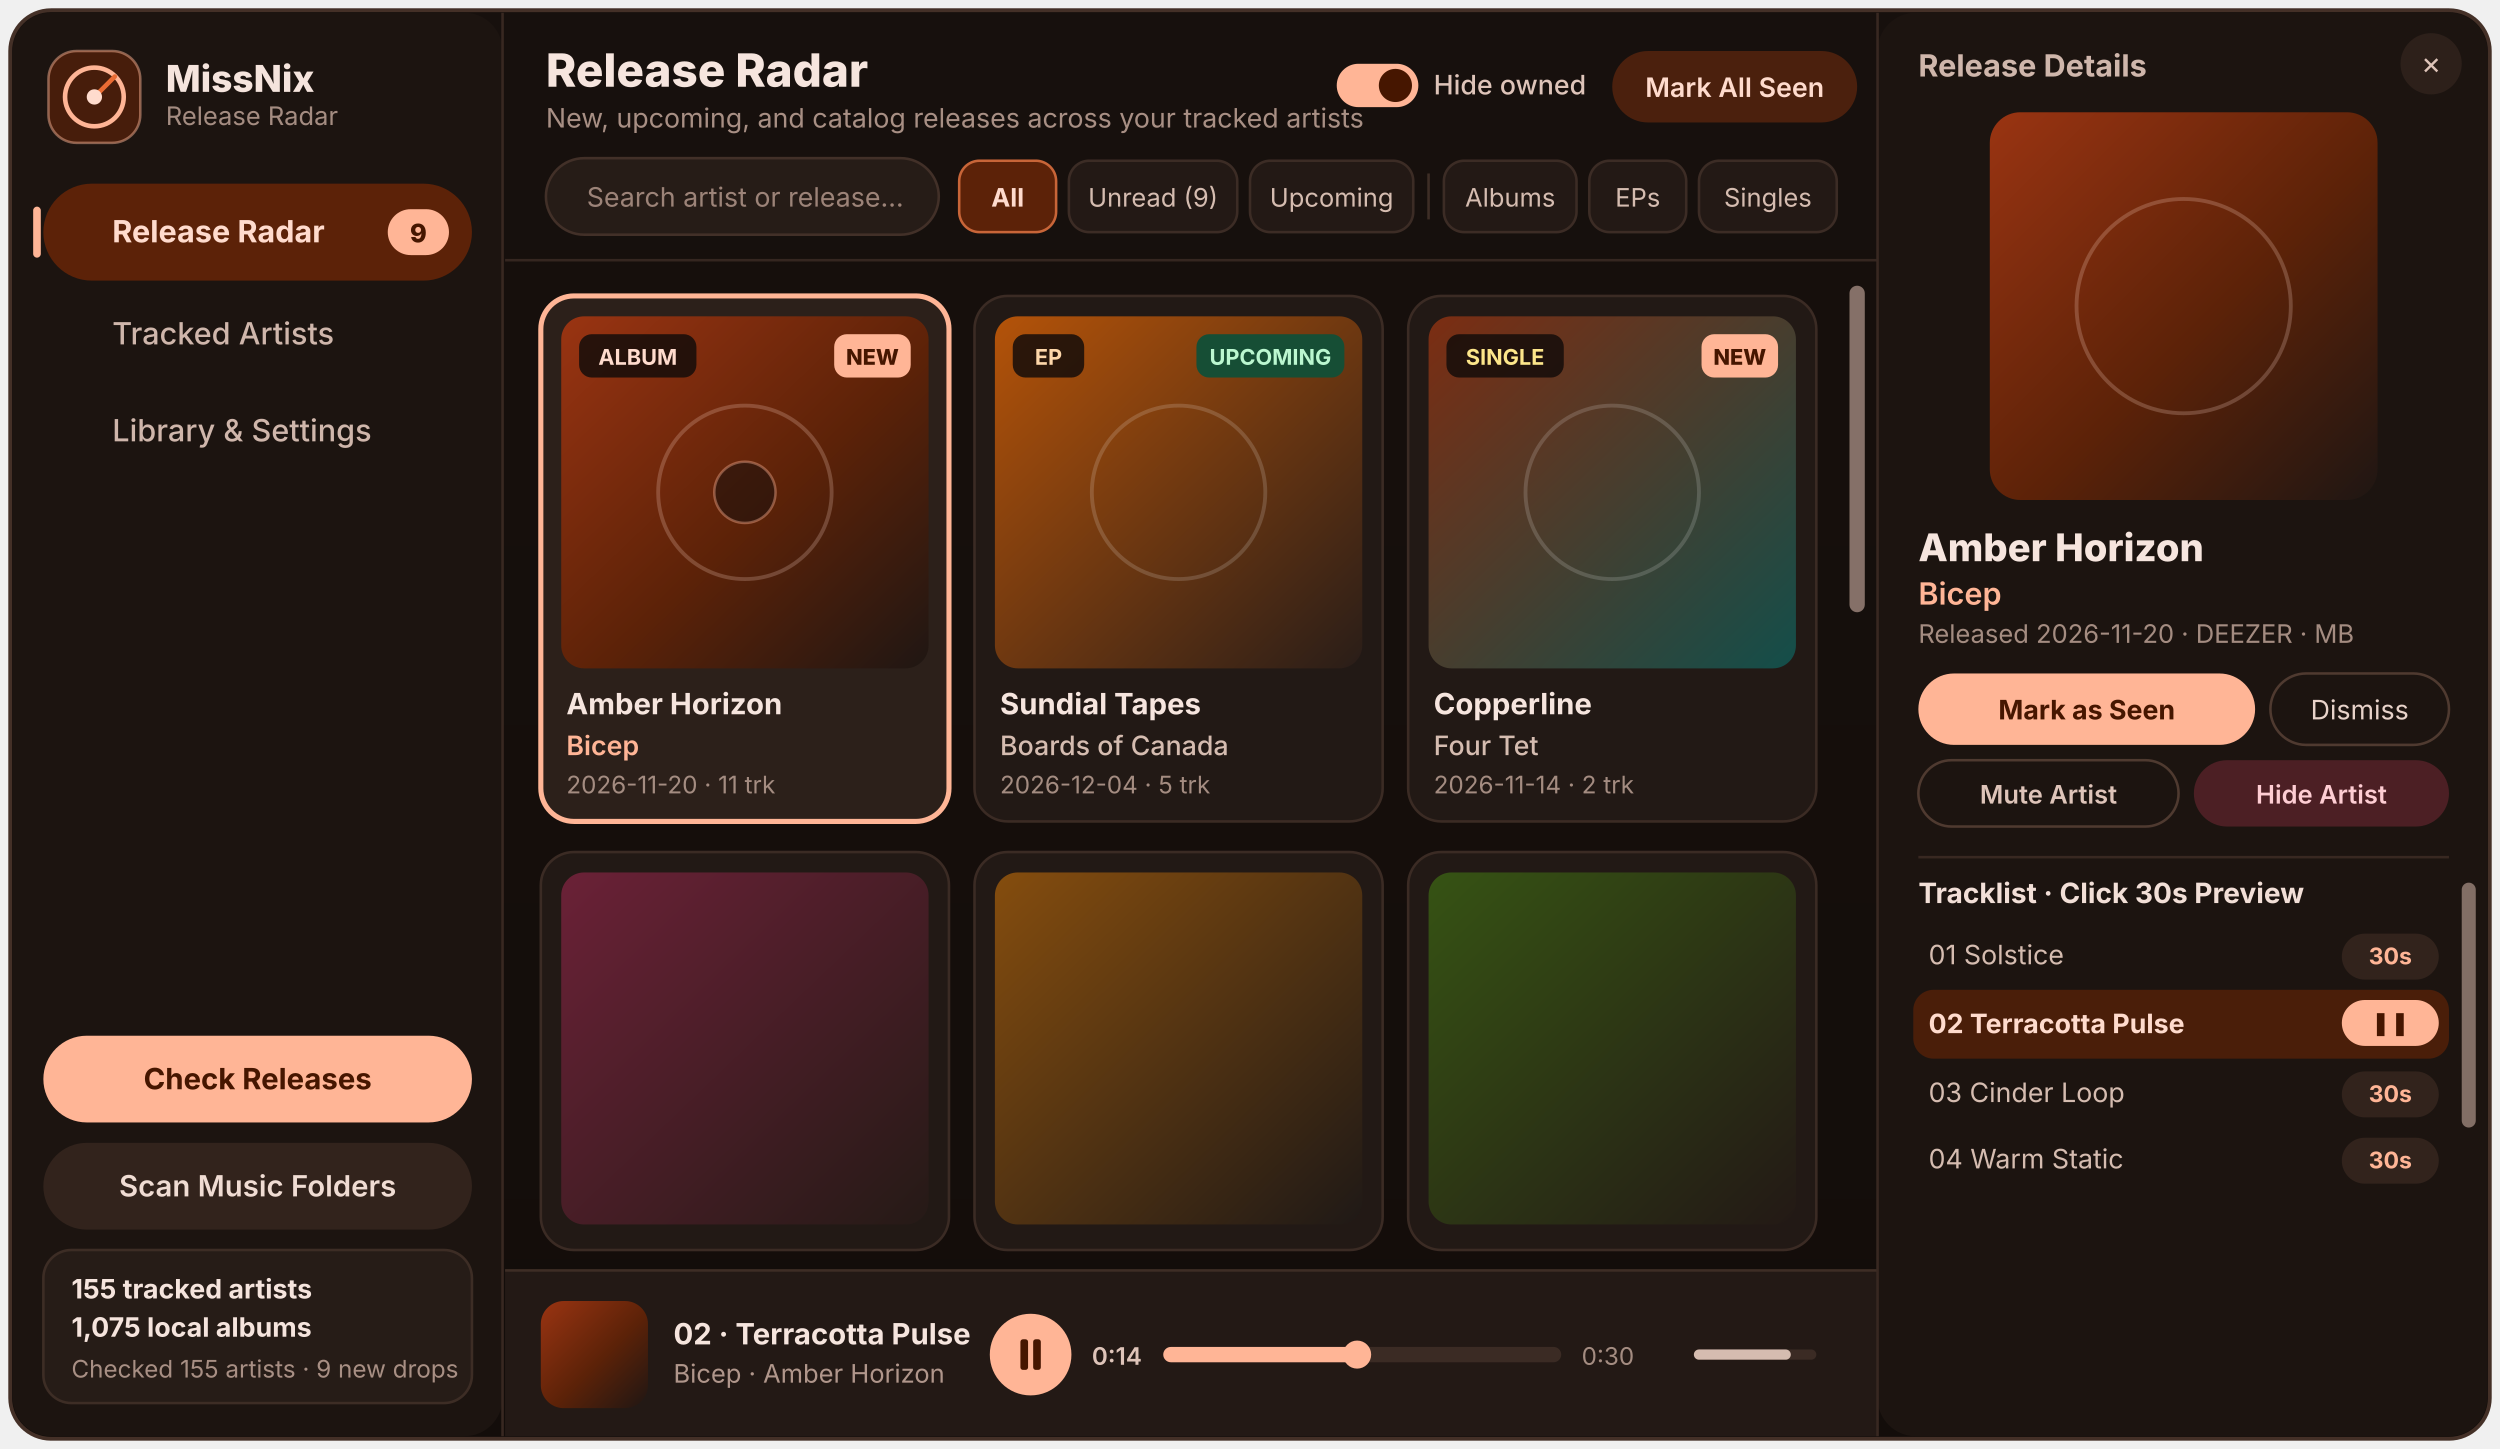
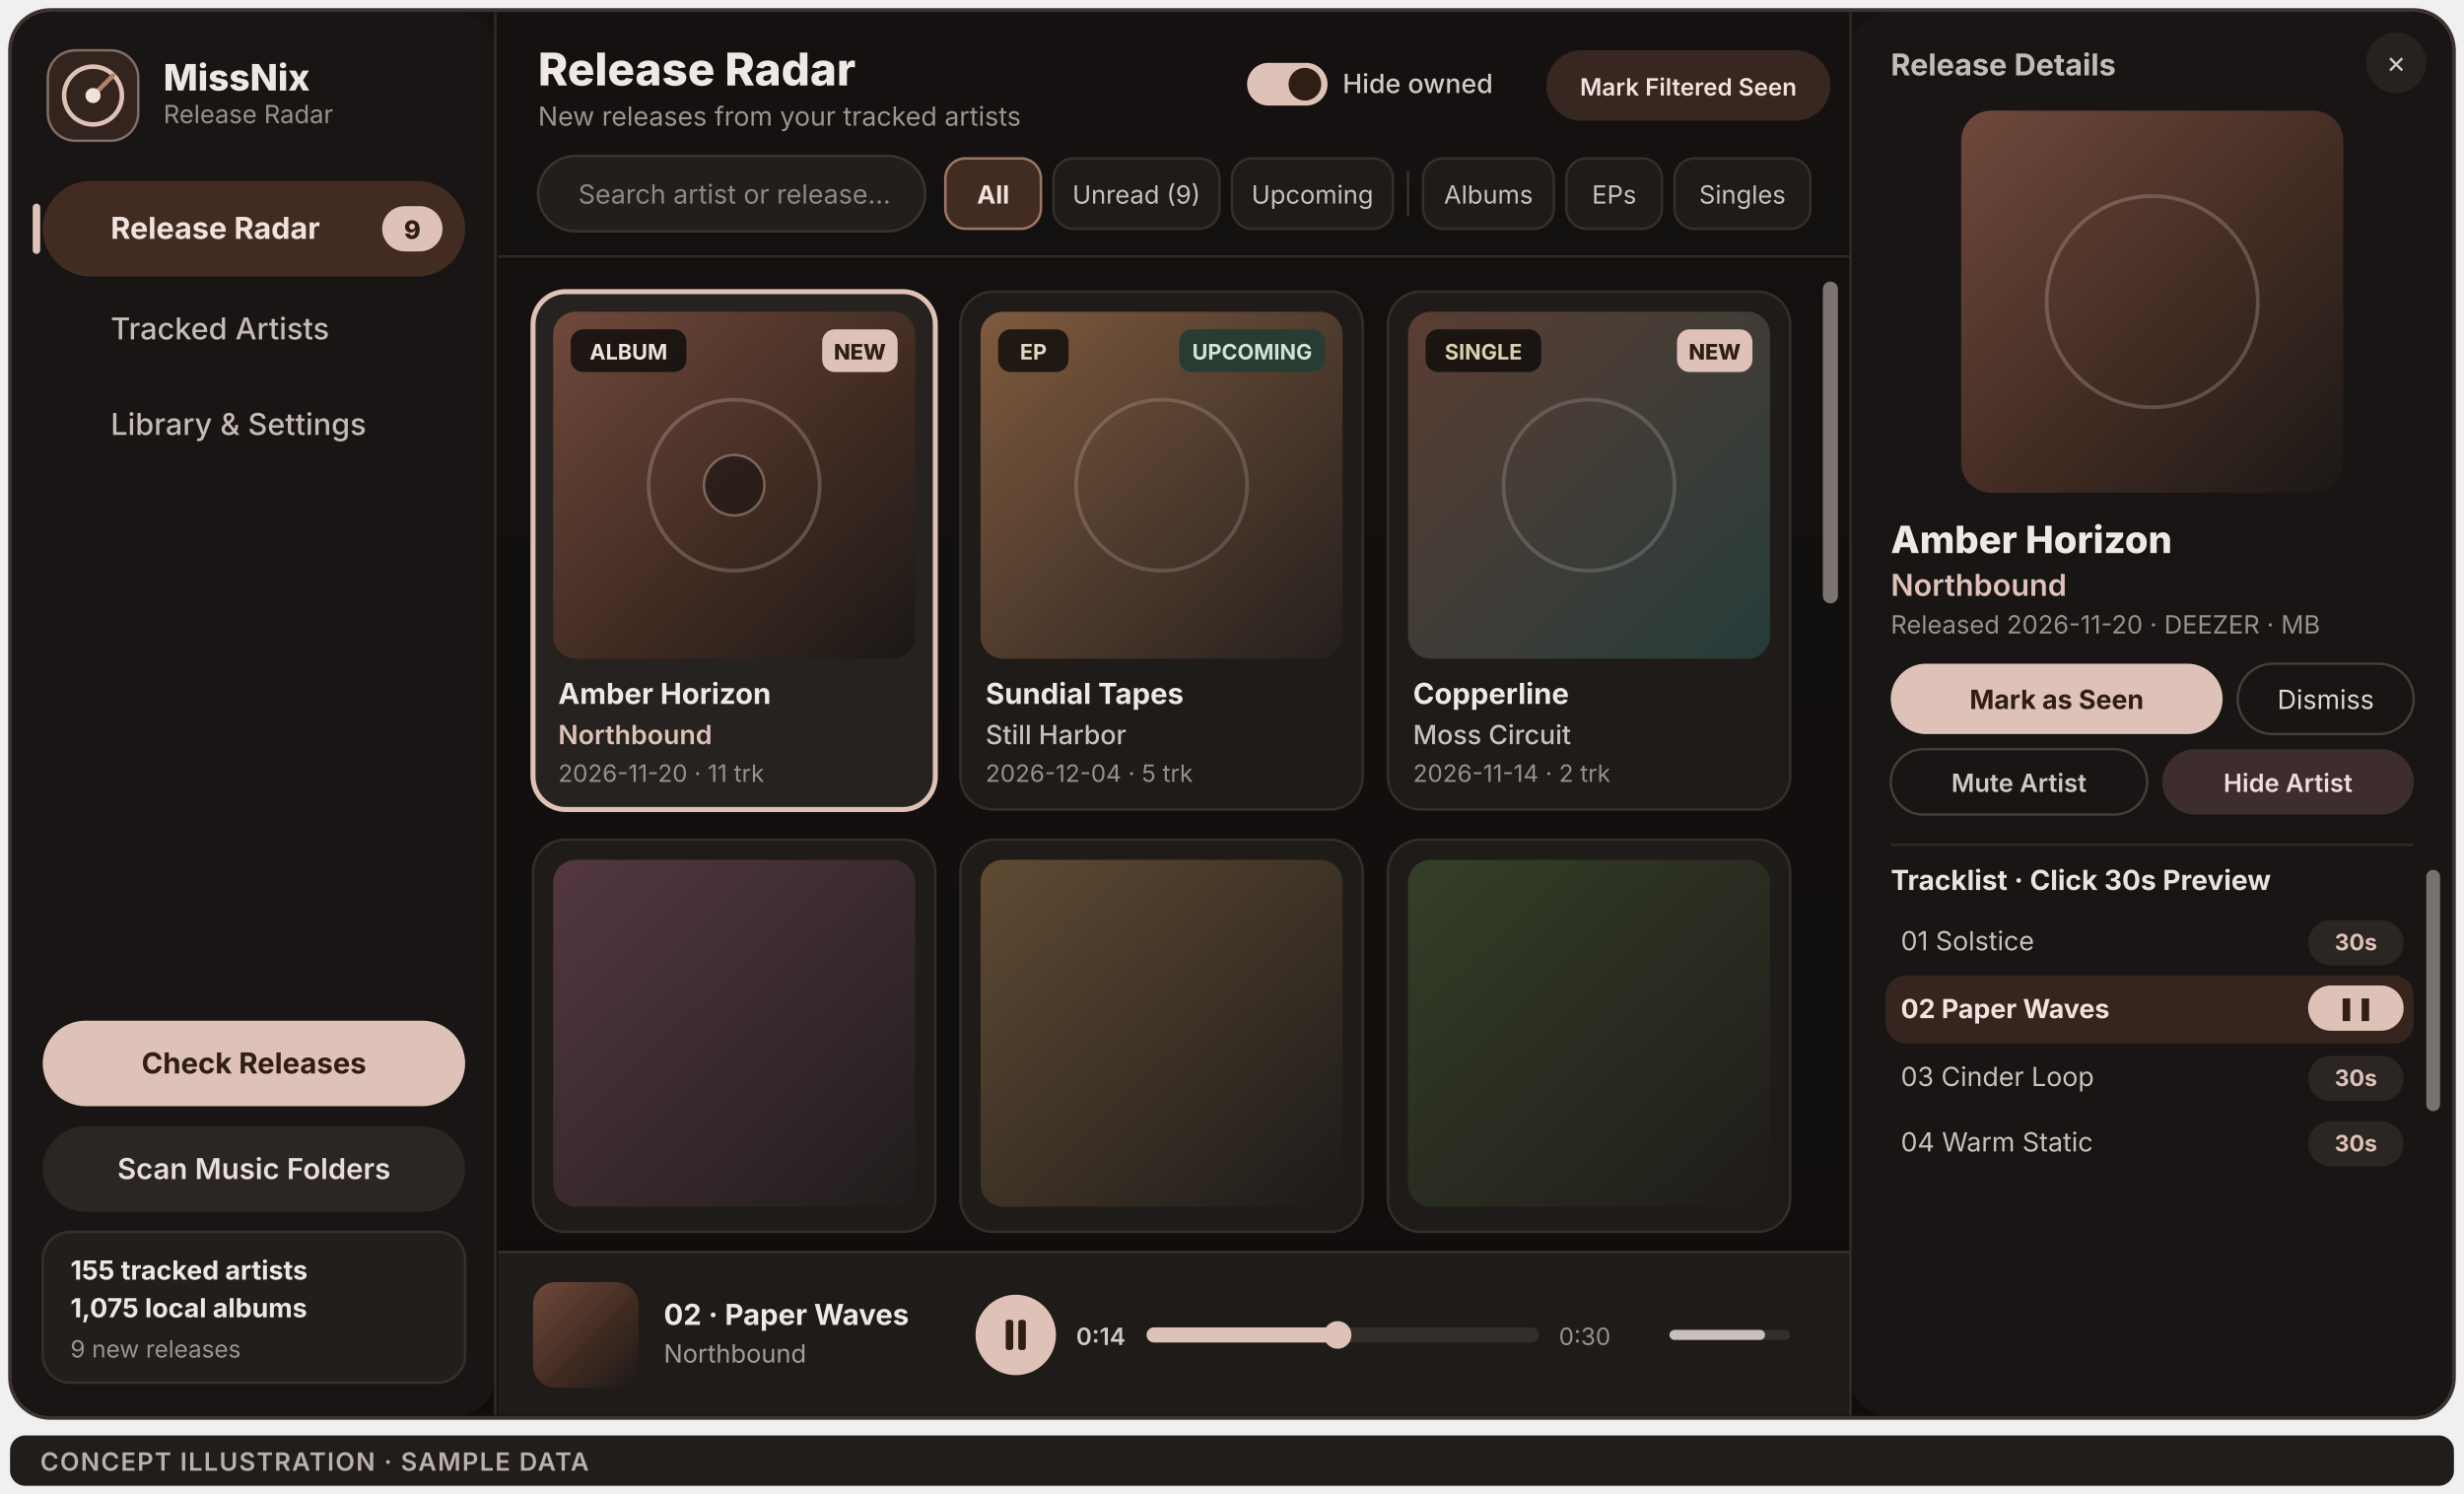
- <svg xmlns="http://www.w3.org/2000/svg" viewBox="0 0 980 568" width="980" height="568" role="img" aria-label="MissNix Desktop Interface in Sunset Copper Theme">
+ <svg xmlns="http://www.w3.org/2000/svg" viewBox="0 0 980 594" width="980" height="594" role="img" aria-label="Illustrated MissNix Release Radar concept with sample data, not a screenshot">
  <defs>
    <linearGradient id="winBg" x1="0" y1="0" x2="0" y2="1">
-       <stop offset="0%" stop-color="#17100d" />
-       <stop offset="100%" stop-color="#130d0a" />
+       <stop offset="0%" stop-color="#141110" />
+       <stop offset="100%" stop-color="#100e0d" />
    </linearGradient>
    <linearGradient id="cov1" x1="0" y1="0" x2="1" y2="1">
-       <stop offset="0%" stop-color="#9a3412" />
-       <stop offset="55%" stop-color="#5c2208" />
-       <stop offset="100%" stop-color="#1f1613" />
+       <stop offset="0%" stop-color="#70493c" />
+       <stop offset="55%" stop-color="#422c22" />
+       <stop offset="100%" stop-color="#1b1817" />
    </linearGradient>
    <linearGradient id="cov2" x1="0" y1="0" x2="1" y2="1">
-       <stop offset="0%" stop-color="#b45309" />
-       <stop offset="100%" stop-color="#291d18" />
+       <stop offset="0%" stop-color="#7f5a3e" />
+       <stop offset="100%" stop-color="#241f1d" />
    </linearGradient>
    <linearGradient id="cov3" x1="0" y1="0" x2="1" y2="1">
-       <stop offset="0%" stop-color="#7c2d12" />
-       <stop offset="100%" stop-color="#134e4a" />
+       <stop offset="0%" stop-color="#5b3d33" />
+       <stop offset="100%" stop-color="#253c3a" />
    </linearGradient>
    <linearGradient id="cov4" x1="0" y1="0" x2="1" y2="1">
-       <stop offset="0%" stop-color="#6b2137" />
-       <stop offset="100%" stop-color="#251a16" />
+       <stop offset="0%" stop-color="#543840" />
+       <stop offset="100%" stop-color="#201c1b" />
    </linearGradient>
    <linearGradient id="cov5" x1="0" y1="0" x2="1" y2="1">
-       <stop offset="0%" stop-color="#854d0e" />
-       <stop offset="100%" stop-color="#1f1916" />
+       <stop offset="0%" stop-color="#604b33" />
+       <stop offset="100%" stop-color="#1c1a19" />
    </linearGradient>
    <linearGradient id="cov6" x1="0" y1="0" x2="1" y2="1">
-       <stop offset="0%" stop-color="#365314" />
-       <stop offset="100%" stop-color="#231915" />
+       <stop offset="0%" stop-color="#343f28" />
+       <stop offset="100%" stop-color="#1f1b19" />
    </linearGradient>
  </defs>
-   <rect x="4" y="4" width="972" height="560" rx="16" fill="url(#winBg)" stroke="#443027" stroke-width="1.5" />
+   <rect x="4" y="4" width="972" height="560" rx="16" fill="url(#winBg)" stroke="#3b3330" stroke-width="1.5" />
  <g font-family="Inter, system-ui, -apple-system, Segoe UI, Roboto, sans-serif">
-     <rect x="5" y="5" width="192" height="558" rx="15" fill="#1c1410" />
-     <line x1="197" y1="5" x2="197" y2="563" stroke="#382821" />
-     <rect x="19" y="20" width="36" height="36" rx="11" fill="#471d0b" stroke="#ffb596" stroke-opacity="0.48" />
-     <circle cx="37" cy="38" r="11.5" fill="none" stroke="#ffb596" stroke-width="1.8" />
-     <line x1="37" y1="38" x2="45" y2="30" stroke="#ea6c34" stroke-width="1.8" stroke-linecap="round" />
-     <circle cx="37" cy="38" r="3" fill="#ffdbcd" />
-     <text x="65" y="36" font-size="14.5" font-weight="800" fill="#f5e4dd">MissNix</text>
-     <text x="65" y="49" font-size="10" fill="#a48c81">Release Radar</text>
-     <rect x="17" y="72" width="168" height="38" rx="19" fill="#5c2208" />
-     <rect x="13" y="81" width="3" height="20" rx="1.5" fill="#ffb596" />
-     <text x="44" y="95" font-size="12" font-weight="700" fill="#ffdbcd">Release Radar</text>
-     <rect x="152" y="82" width="24" height="18" rx="9" fill="#ffb596" />
-     <text x="164" y="95" font-size="10" font-weight="800" fill="#461600" text-anchor="middle">9</text>
-     <text x="44" y="135" font-size="12" font-weight="500" fill="#cfb6ab">Tracked Artists</text>
-     <text x="44" y="173" font-size="12" font-weight="500" fill="#cfb6ab">Library &amp; Settings</text>
-     <rect x="17" y="406" width="168" height="34" rx="17" fill="#ffb596" />
-     <text x="101" y="427" font-size="11.5" font-weight="700" fill="#461600" text-anchor="middle">Check Releases</text>
-     <rect x="17" y="448" width="168" height="34" rx="17" fill="#32231c" />
-     <text x="101" y="469" font-size="11.5" font-weight="600" fill="#f0dcd3" text-anchor="middle">Scan Music Folders</text>
-     <rect x="17" y="490" width="168" height="60" rx="11" fill="#261c17" stroke="#3d2d25" />
-     <text x="28" y="509" font-size="10.5" font-weight="700" fill="#f5e4dd">155 tracked artists</text>
-     <text x="28" y="524" font-size="10.5" font-weight="700" fill="#f5e4dd">1,075 local albums</text>
-     <text x="28" y="540" font-size="9.5" fill="#a88f84">Checked 155 artists · 9 new drops</text>
-     <text x="214" y="34" font-size="18" font-weight="800" fill="#f6e5de">Release Radar</text>
-     <text x="214" y="50" font-size="10.5" fill="#a88f84">New, upcoming, and catalog releases across your tracked artists</text>
-     <rect x="524" y="25" width="32" height="17" rx="8.5" fill="#ffb596" />
-     <circle cx="547" cy="33.5" r="6.5" fill="#461600" />
-     <text x="562" y="37" font-size="10.5" font-weight="500" fill="#dec4b9">Hide owned</text>
-     <rect x="632" y="20" width="96" height="28" rx="14" fill="#4b200d" />
-     <text x="680" y="38" font-size="10.5" font-weight="600" fill="#ffdbcd" text-anchor="middle">Mark All Seen</text>
-     <rect x="214" y="62" width="154" height="30" rx="15" fill="#261c17" stroke="#423028" />
-     <text x="230" y="81" font-size="10.5" fill="#9c8378">Search artist or release...</text>
-     <rect x="376" y="63" width="38" height="28" rx="8" fill="#5c2208" stroke="#c86538" />
-     <text x="395" y="81" font-size="10" font-weight="700" fill="#ffdbcd" text-anchor="middle">All</text>
-     <rect x="419" y="63" width="66" height="28" rx="8" fill="#231915" stroke="#3c2c25" />
-     <text x="452" y="81" font-size="10" fill="#d5bcb0" text-anchor="middle">Unread (9)</text>
-     <rect x="490" y="63" width="64" height="28" rx="8" fill="#231915" stroke="#3c2c25" />
-     <text x="522" y="81" font-size="10" fill="#d5bcb0" text-anchor="middle">Upcoming</text>
-     <line x1="560" y1="68" x2="560" y2="86" stroke="#3e2e26" />
-     <rect x="566" y="63" width="52" height="28" rx="8" fill="#231915" stroke="#3c2c25" />
-     <text x="592" y="81" font-size="10" fill="#d5bcb0" text-anchor="middle">Albums</text>
-     <rect x="623" y="63" width="38" height="28" rx="8" fill="#231915" stroke="#3c2c25" />
-     <text x="642" y="81" font-size="10" fill="#d5bcb0" text-anchor="middle">EPs</text>
-     <rect x="666" y="63" width="54" height="28" rx="8" fill="#231915" stroke="#3c2c25" />
-     <text x="693" y="81" font-size="10" fill="#d5bcb0" text-anchor="middle">Singles</text>
-     <line x1="198" y1="102" x2="736" y2="102" stroke="#352620" />
+     <rect x="5" y="5" width="192" height="558" rx="15" fill="#181514" />
+     <line x1="197" y1="5" x2="197" y2="563" stroke="#312b28" />
+     <rect x="19" y="20" width="36" height="36" rx="11" fill="#34241e" stroke="#dec2b7" stroke-opacity="0.48" />
+     <circle cx="37" cy="38" r="11.5" fill="none" stroke="#dec2b7" stroke-width="1.8" />
+     <line x1="37" y1="38" x2="45" y2="30" stroke="#b2826c" stroke-width="1.8" stroke-linecap="round" />
+     <circle cx="37" cy="38" r="3" fill="#f0e2dc" />
+     <text x="65" y="36" font-size="14.5" font-weight="800" fill="#eee7e4">MissNix</text>
+     <text x="65" y="49" font-size="10" fill="#99908c">Release Radar</text>
+     <rect x="17" y="72" width="168" height="38" rx="19" fill="#422c22" />
+     <rect x="13" y="81" width="3" height="20" rx="1.5" fill="#dec2b7" />
+     <text x="44" y="95" font-size="12" font-weight="700" fill="#f0e2dc">Release Radar</text>
+     <rect x="152" y="82" width="24" height="18" rx="9" fill="#dec2b7" />
+     <text x="164" y="95" font-size="10" font-weight="800" fill="#301e16" text-anchor="middle">9</text>
+     <text x="44" y="135" font-size="12" font-weight="500" fill="#c4bab6">Tracked Artists</text>
+     <text x="44" y="173" font-size="12" font-weight="500" fill="#c4bab6">Library &amp; Settings</text>
+     <rect x="17" y="406" width="168" height="34" rx="17" fill="#dec2b7" />
+     <text x="101" y="427" font-size="11.5" font-weight="700" fill="#301e16" text-anchor="middle">Check Releases</text>
+     <rect x="17" y="448" width="168" height="34" rx="17" fill="#2b2523" />
+     <text x="101" y="469" font-size="11.5" font-weight="600" fill="#e7dfdc" text-anchor="middle">Scan Music Folders</text>
+     <rect x="17" y="490" width="168" height="60" rx="11" fill="#211e1c" stroke="#362f2c" />
+     <text x="28" y="509" font-size="10.5" font-weight="700" fill="#eee7e4">155 tracked artists</text>
+     <text x="28" y="524" font-size="10.5" font-weight="700" fill="#eee7e4">1,075 local albums</text>
+     <text x="28" y="540" font-size="9.5" fill="#9d938f">9 new releases</text>
+     <text x="214" y="34" font-size="18" font-weight="800" fill="#efe8e5">Release Radar</text>
+     <text x="214" y="50" font-size="10.5" fill="#9d938f">New releases from your tracked artists</text>
+     <rect x="496" y="25" width="32" height="17" rx="8.5" fill="#dec2b7" />
+     <circle cx="519" cy="33.5" r="6.5" fill="#301e16" />
+     <text x="534" y="37" font-size="10.5" font-weight="500" fill="#d3c9c4">Hide owned</text>
+     <rect x="615" y="20" width="113" height="28" rx="14" fill="#382720" />
+     <text x="671.5" y="38" font-size="9.5" font-weight="600" fill="#f0e2dc" text-anchor="middle">Mark Filtered Seen</text>
+     <rect x="214" y="62" width="154" height="30" rx="15" fill="#211e1c" stroke="#3a3330" />
+     <text x="230" y="81" font-size="10.5" fill="#918783">Search artist or release...</text>
+     <rect x="376" y="63" width="38" height="28" rx="8" fill="#422c22" stroke="#9b7665" />
+     <text x="395" y="81" font-size="10" font-weight="700" fill="#f0e2dc" text-anchor="middle">All</text>
+     <rect x="419" y="63" width="66" height="28" rx="8" fill="#1f1b19" stroke="#352f2c" />
+     <text x="452" y="81" font-size="10" fill="#cac0bb" text-anchor="middle">Unread (9)</text>
+     <rect x="490" y="63" width="64" height="28" rx="8" fill="#1f1b19" stroke="#352f2c" />
+     <text x="522" y="81" font-size="10" fill="#cac0bb" text-anchor="middle">Upcoming</text>
+     <line x1="560" y1="68" x2="560" y2="86" stroke="#37302d" />
+     <rect x="566" y="63" width="52" height="28" rx="8" fill="#1f1b19" stroke="#352f2c" />
+     <text x="592" y="81" font-size="10" fill="#cac0bb" text-anchor="middle">Albums</text>
+     <rect x="623" y="63" width="38" height="28" rx="8" fill="#1f1b19" stroke="#352f2c" />
+     <text x="642" y="81" font-size="10" fill="#cac0bb" text-anchor="middle">EPs</text>
+     <rect x="666" y="63" width="54" height="28" rx="8" fill="#1f1b19" stroke="#352f2c" />
+     <text x="693" y="81" font-size="10" fill="#cac0bb" text-anchor="middle">Singles</text>
+     <line x1="198" y1="102" x2="736" y2="102" stroke="#2e2927" />
    <g transform="translate(212, 116)">
-       <rect width="160" height="206" rx="13" fill="#2c201a" stroke="#ffb596" stroke-width="2" />
+       <rect width="160" height="206" rx="13" fill="#262220" stroke="#dec2b7" stroke-width="2" />
      <rect x="8" y="8" width="144" height="138" rx="9" fill="url(#cov1)" />
-       <circle cx="80" cy="77" r="34" fill="none" stroke="#ffdbcd" stroke-opacity="0.22" stroke-width="1.5" />
-       <circle cx="80" cy="77" r="12" fill="#17100d" fill-opacity="0.55" stroke="#ffb596" stroke-opacity="0.4" />
-       <rect x="15" y="15" width="46" height="17" rx="5" fill="#140d0a" fill-opacity="0.84" />
-       <text x="38" y="27" font-size="8.5" font-weight="700" fill="#ffdbcd" text-anchor="middle">ALBUM</text>
-       <rect x="115" y="15" width="30" height="17" rx="5" fill="#ffb596" />
-       <text x="130" y="27" font-size="8.5" font-weight="800" fill="#461600" text-anchor="middle">NEW</text>
-       <text x="10" y="164" font-size="11.5" font-weight="700" fill="#f6e5de">Amber Horizon</text>
-       <text x="10" y="180" font-size="10.5" font-weight="600" fill="#ffb596">Bicep</text>
-       <text x="10" y="195" font-size="9.5" fill="#a48c81">2026-11-20 · 11 trk</text>
+       <circle cx="80" cy="77" r="34" fill="none" stroke="#f0e2dc" stroke-opacity="0.22" stroke-width="1.5" />
+       <circle cx="80" cy="77" r="12" fill="#141110" fill-opacity="0.55" stroke="#dec2b7" stroke-opacity="0.4" />
+       <rect x="15" y="15" width="46" height="17" rx="5" fill="#110e0d" fill-opacity="0.84" />
+       <text x="38" y="27" font-size="8.5" font-weight="700" fill="#f0e2dc" text-anchor="middle">ALBUM</text>
+       <rect x="115" y="15" width="30" height="17" rx="5" fill="#dec2b7" />
+       <text x="130" y="27" font-size="8.5" font-weight="800" fill="#301e16" text-anchor="middle">NEW</text>
+       <text x="10" y="164" font-size="11.5" font-weight="700" fill="#efe8e5">Amber Horizon</text>
+       <text x="10" y="180" font-size="10.5" font-weight="600" fill="#dec2b7">Northbound</text>
+       <text x="10" y="195" font-size="9.5" fill="#99908c">2026-11-20 · 11 trk</text>
    </g>
    <g transform="translate(382, 116)">
-       <rect width="160" height="206" rx="13" fill="#221915" stroke="#3b2b24" />
+       <rect width="160" height="206" rx="13" fill="#1e1b19" stroke="#342e2b" />
      <rect x="8" y="8" width="144" height="138" rx="9" fill="url(#cov2)" />
      <circle cx="80" cy="77" r="34" fill="none" stroke="#ffffff" stroke-opacity="0.16" stroke-width="1.5" />
-       <rect x="15" y="15" width="28" height="17" rx="5" fill="#140d0a" fill-opacity="0.84" />
-       <text x="29" y="27" font-size="8.5" font-weight="700" fill="#fed7aa" text-anchor="middle">EP</text>
-       <rect x="87" y="15" width="58" height="17" rx="5" fill="#164e35" />
-       <text x="116" y="27" font-size="8.5" font-weight="700" fill="#bbf7d0" text-anchor="middle">UPCOMING</text>
-       <text x="10" y="164" font-size="11.5" font-weight="700" fill="#f6e5de">Sundial Tapes</text>
-       <text x="10" y="180" font-size="10.5" font-weight="500" fill="#d5bcb0">Boards of Canada</text>
-       <text x="10" y="195" font-size="9.5" fill="#a48c81">2026-12-04 · 5 trk</text>
+       <rect x="15" y="15" width="28" height="17" rx="5" fill="#110e0d" fill-opacity="0.84" />
+       <text x="29" y="27" font-size="8.5" font-weight="700" fill="#e4d5c4" text-anchor="middle">EP</text>
+       <rect x="87" y="15" width="58" height="17" rx="5" fill="#273d33" />
+       <text x="116" y="27" font-size="8.5" font-weight="700" fill="#cee4d6" text-anchor="middle">UPCOMING</text>
+       <text x="10" y="164" font-size="11.5" font-weight="700" fill="#efe8e5">Sundial Tapes</text>
+       <text x="10" y="180" font-size="10.5" font-weight="500" fill="#cac0bb">Still Harbor</text>
+       <text x="10" y="195" font-size="9.5" fill="#99908c">2026-12-04 · 5 trk</text>
    </g>
    <g transform="translate(552, 116)">
-       <rect width="160" height="206" rx="13" fill="#221915" stroke="#3b2b24" />
+       <rect width="160" height="206" rx="13" fill="#1e1b19" stroke="#342e2b" />
      <rect x="8" y="8" width="144" height="138" rx="9" fill="url(#cov3)" />
      <circle cx="80" cy="77" r="34" fill="none" stroke="#ffffff" stroke-opacity="0.16" stroke-width="1.5" />
-       <rect x="15" y="15" width="46" height="17" rx="5" fill="#140d0a" fill-opacity="0.84" />
-       <text x="38" y="27" font-size="8.5" font-weight="700" fill="#fde68a" text-anchor="middle">SINGLE</text>
-       <rect x="115" y="15" width="30" height="17" rx="5" fill="#ffb596" />
-       <text x="130" y="27" font-size="8.5" font-weight="800" fill="#461600" text-anchor="middle">NEW</text>
-       <text x="10" y="164" font-size="11.5" font-weight="700" fill="#f6e5de">Copperline</text>
-       <text x="10" y="180" font-size="10.5" font-weight="500" fill="#d5bcb0">Four Tet</text>
-       <text x="10" y="195" font-size="9.5" fill="#a48c81">2026-11-14 · 2 trk</text>
+       <rect x="15" y="15" width="46" height="17" rx="5" fill="#110e0d" fill-opacity="0.84" />
+       <text x="38" y="27" font-size="8.5" font-weight="700" fill="#d9d1ae" text-anchor="middle">SINGLE</text>
+       <rect x="115" y="15" width="30" height="17" rx="5" fill="#dec2b7" />
+       <text x="130" y="27" font-size="8.5" font-weight="800" fill="#301e16" text-anchor="middle">NEW</text>
+       <text x="10" y="164" font-size="11.5" font-weight="700" fill="#efe8e5">Copperline</text>
+       <text x="10" y="180" font-size="10.5" font-weight="500" fill="#cac0bb">Moss Circuit</text>
+       <text x="10" y="195" font-size="9.5" fill="#99908c">2026-11-14 · 2 trk</text>
    </g>
    <g transform="translate(212, 334)">
-       <rect width="160" height="156" rx="13" fill="#221915" stroke="#3b2b24" />
+       <rect width="160" height="156" rx="13" fill="#1e1b19" stroke="#342e2b" />
      <rect x="8" y="8" width="144" height="138" rx="9" fill="url(#cov4)" />
    </g>
    <g transform="translate(382, 334)">
-       <rect width="160" height="156" rx="13" fill="#221915" stroke="#3b2b24" />
+       <rect width="160" height="156" rx="13" fill="#1e1b19" stroke="#342e2b" />
      <rect x="8" y="8" width="144" height="138" rx="9" fill="url(#cov5)" />
    </g>
    <g transform="translate(552, 334)">
-       <rect width="160" height="156" rx="13" fill="#221915" stroke="#3b2b24" />
+       <rect width="160" height="156" rx="13" fill="#1e1b19" stroke="#342e2b" />
      <rect x="8" y="8" width="144" height="138" rx="9" fill="url(#cov6)" />
    </g>
-     <rect x="725" y="112" width="6" height="128" rx="3" fill="#a48c81" fill-opacity="0.78" />
-     <rect x="198" y="498" width="538" height="65" fill="#231915" />
-     <line x1="198" y1="498" x2="736" y2="498" stroke="#3e2d25" />
+     <rect x="725" y="112" width="6" height="128" rx="3" fill="#99908c" fill-opacity="0.78" />
+     <rect x="198" y="498" width="538" height="65" fill="#1f1b19" />
+     <line x1="198" y1="498" x2="736" y2="498" stroke="#36302d" />
    <rect x="212" y="510" width="42" height="42" rx="9" fill="url(#cov1)" />
-     <text x="264" y="527" font-size="11.5" font-weight="700" fill="#f6e5de">02 · Terracotta Pulse</text>
-     <text x="264" y="542" font-size="10" fill="#b0968b">Bicep · Amber Horizon</text>
-     <circle cx="404" cy="531" r="16" fill="#ffb596" />
-     <rect x="400" y="525" width="3" height="12" rx="1" fill="#461600" />
-     <rect x="405" y="525" width="3" height="12" rx="1" fill="#461600" />
-     <text x="428" y="535" font-size="9.5" font-weight="600" fill="#dec4b9">0:14</text>
-     <rect x="456" y="528" width="156" height="6" rx="3" fill="#3b2b24" />
-     <rect x="456" y="528" width="76" height="6" rx="3" fill="#ffb596" />
-     <circle cx="532" cy="531" r="5.5" fill="#ffb596" />
-     <text x="620" y="535" font-size="9.5" fill="#a48c81">0:30</text>
-     <rect x="664" y="529" width="48" height="4" rx="2" fill="#3b2b24" />
-     <rect x="664" y="529" width="38" height="4" rx="2" fill="#d5bcb0" />
-     <rect x="736" y="5" width="239" height="558" rx="15" fill="#1c1410" />
-     <line x1="736" y1="5" x2="736" y2="563" stroke="#382821" />
-     <text x="752" y="30" font-size="12" font-weight="700" fill="#cfb6ab">Release Details</text>
-     <circle cx="953" cy="25" r="12" fill="#2d201a" />
-     <text x="953" y="29" font-size="12" fill="#dec4b9" text-anchor="middle">×</text>
+     <text x="264" y="527" font-size="11.5" font-weight="700" fill="#efe8e5">02 · Paper Waves</text>
+     <text x="264" y="542" font-size="10" fill="#a59b96">Northbound</text>
+     <circle cx="404" cy="531" r="16" fill="#dec2b7" />
+     <rect x="400" y="525" width="3" height="12" rx="1" fill="#301e16" />
+     <rect x="405" y="525" width="3" height="12" rx="1" fill="#301e16" />
+     <text x="428" y="535" font-size="9.5" font-weight="600" fill="#d3c9c4">0:14</text>
+     <rect x="456" y="528" width="156" height="6" rx="3" fill="#342e2b" />
+     <rect x="456" y="528" width="76" height="6" rx="3" fill="#dec2b7" />
+     <circle cx="532" cy="531" r="5.5" fill="#dec2b7" />
+     <text x="620" y="535" font-size="9.5" fill="#99908c">0:30</text>
+     <rect x="664" y="529" width="48" height="4" rx="2" fill="#342e2b" />
+     <rect x="664" y="529" width="38" height="4" rx="2" fill="#cac0bb" />
+     <rect x="736" y="5" width="239" height="558" rx="15" fill="#181514" />
+     <line x1="736" y1="5" x2="736" y2="563" stroke="#312b28" />
+     <text x="752" y="30" font-size="12" font-weight="700" fill="#c4bab6">Release Details</text>
+     <circle cx="953" cy="25" r="12" fill="#272220" />
+     <text x="953" y="29" font-size="12" fill="#d3c9c4" text-anchor="middle">×</text>
    <rect x="780" y="44" width="152" height="152" rx="12" fill="url(#cov1)" />
-     <circle cx="856" cy="120" r="42" fill="none" stroke="#ffdbcd" stroke-opacity="0.22" stroke-width="1.5" />
-     <text x="752" y="220" font-size="15" font-weight="800" fill="#f6e5de">Amber Horizon</text>
-     <text x="752" y="237" font-size="12" font-weight="600" fill="#ffb596">Bicep</text>
-     <text x="752" y="252" font-size="10" fill="#a48c81">Released 2026-11-20 · DEEZER · MB</text>
-     <rect x="752" y="264" width="132" height="28" rx="14" fill="#ffb596" />
-     <text x="818" y="282" font-size="10.5" font-weight="700" fill="#461600" text-anchor="middle">Mark as Seen</text>
-     <rect x="890" y="264" width="70" height="28" rx="14" fill="none" stroke="#4f3a30" />
-     <text x="925" y="282" font-size="10.5" fill="#e8d3ca" text-anchor="middle">Dismiss</text>
-     <rect x="752" y="298" width="102" height="26" rx="13" fill="none" stroke="#4f3a30" />
-     <text x="803" y="315" font-size="10" font-weight="600" fill="#dec4b9" text-anchor="middle">Mute Artist</text>
-     <rect x="860" y="298" width="100" height="26" rx="13" fill="#4c1f24" />
-     <text x="910" y="315" font-size="10" font-weight="600" fill="#fecdd3" text-anchor="middle">Hide Artist</text>
-     <line x1="752" y1="336" x2="960" y2="336" stroke="#382821" />
-     <text x="752" y="354" font-size="11" font-weight="700" fill="#f2dfd7">Tracklist · Click 30s Preview</text>
-     <text x="756" y="378" font-size="10.5" fill="#d5bcb0">01  Solstice</text>
-     <rect x="918" y="366" width="38" height="18" rx="9" fill="#32231c" />
-     <text x="937" y="378" font-size="9" font-weight="700" fill="#ffb596" text-anchor="middle">30s</text>
-     <rect x="750" y="388" width="210" height="27" rx="8" fill="#5c2208" fill-opacity="0.72" />
-     <text x="756" y="405" font-size="10.5" font-weight="700" fill="#ffdbcd">02  Terracotta Pulse</text>
-     <rect x="918" y="392" width="38" height="18" rx="9" fill="#ffb596" />
-     <text x="937" y="404" font-size="9" font-weight="700" fill="#461600" text-anchor="middle">❚❚</text>
-     <text x="756" y="432" font-size="10.5" fill="#d5bcb0">03  Cinder Loop</text>
-     <rect x="918" y="420" width="38" height="18" rx="9" fill="#32231c" />
-     <text x="937" y="432" font-size="9" font-weight="700" fill="#ffb596" text-anchor="middle">30s</text>
-     <text x="756" y="458" font-size="10.5" fill="#d5bcb0">04  Warm Static</text>
-     <rect x="918" y="446" width="38" height="18" rx="9" fill="#32231c" />
-     <text x="937" y="458" font-size="9" font-weight="700" fill="#ffb596" text-anchor="middle">30s</text>
-     <rect x="965" y="346" width="5.5" height="96" rx="2.75" fill="#a48c81" fill-opacity="0.75" />
+     <circle cx="856" cy="120" r="42" fill="none" stroke="#f0e2dc" stroke-opacity="0.22" stroke-width="1.5" />
+     <text x="752" y="220" font-size="15" font-weight="800" fill="#efe8e5">Amber Horizon</text>
+     <text x="752" y="237" font-size="12" font-weight="600" fill="#dec2b7">Northbound</text>
+     <text x="752" y="252" font-size="10" fill="#99908c">Released 2026-11-20 · DEEZER · MB</text>
+     <rect x="752" y="264" width="132" height="28" rx="14" fill="#dec2b7" />
+     <text x="818" y="282" font-size="10.5" font-weight="700" fill="#301e16" text-anchor="middle">Mark as Seen</text>
+     <rect x="890" y="264" width="70" height="28" rx="14" fill="none" stroke="#453d3a" />
+     <text x="925" y="282" font-size="10.5" fill="#dfd7d3" text-anchor="middle">Dismiss</text>
+     <rect x="752" y="298" width="102" height="26" rx="13" fill="none" stroke="#453d3a" />
+     <text x="803" y="315" font-size="10" font-weight="600" fill="#d3c9c4" text-anchor="middle">Mute Artist</text>
+     <rect x="860" y="298" width="100" height="26" rx="13" fill="#3e2d2f" />
+     <text x="910" y="315" font-size="10" font-weight="600" fill="#efdcde" text-anchor="middle">Hide Artist</text>
+     <line x1="752" y1="336" x2="960" y2="336" stroke="#312b28" />
+     <text x="752" y="354" font-size="11" font-weight="700" fill="#eae2df">Tracklist · Click 30s Preview</text>
+     <text x="756" y="378" font-size="10.5" fill="#cac0bb">01  Solstice</text>
+     <rect x="918" y="366" width="38" height="18" rx="9" fill="#2b2523" />
+     <text x="937" y="378" font-size="9" font-weight="700" fill="#dec2b7" text-anchor="middle">30s</text>
+     <rect x="750" y="388" width="210" height="27" rx="8" fill="#422c22" fill-opacity="0.72" />
+     <text x="756" y="405" font-size="10.5" font-weight="700" fill="#f0e2dc">02  Paper Waves</text>
+     <rect x="918" y="392" width="38" height="18" rx="9" fill="#dec2b7" />
+     <text x="937" y="404" font-size="9" font-weight="700" fill="#301e16" text-anchor="middle">❚❚</text>
+     <text x="756" y="432" font-size="10.5" fill="#cac0bb">03  Cinder Loop</text>
+     <rect x="918" y="420" width="38" height="18" rx="9" fill="#2b2523" />
+     <text x="937" y="432" font-size="9" font-weight="700" fill="#dec2b7" text-anchor="middle">30s</text>
+     <text x="756" y="458" font-size="10.5" fill="#cac0bb">04  Warm Static</text>
+     <rect x="918" y="446" width="38" height="18" rx="9" fill="#2b2523" />
+     <text x="937" y="458" font-size="9" font-weight="700" fill="#dec2b7" text-anchor="middle">30s</text>
+     <rect x="965" y="346" width="5.5" height="96" rx="2.75" fill="#99908c" fill-opacity="0.75" />
  </g>
+   <rect x="4" y="571" width="972" height="20" rx="6" fill="#211d1b" />
+   <text x="16" y="585" font-family="Inter, system-ui, -apple-system, Segoe UI, Roboto, sans-serif" font-size="10" font-weight="600" fill="#bbb1ac" letter-spacing="0.5">CONCEPT ILLUSTRATION · SAMPLE DATA</text>
</svg>
